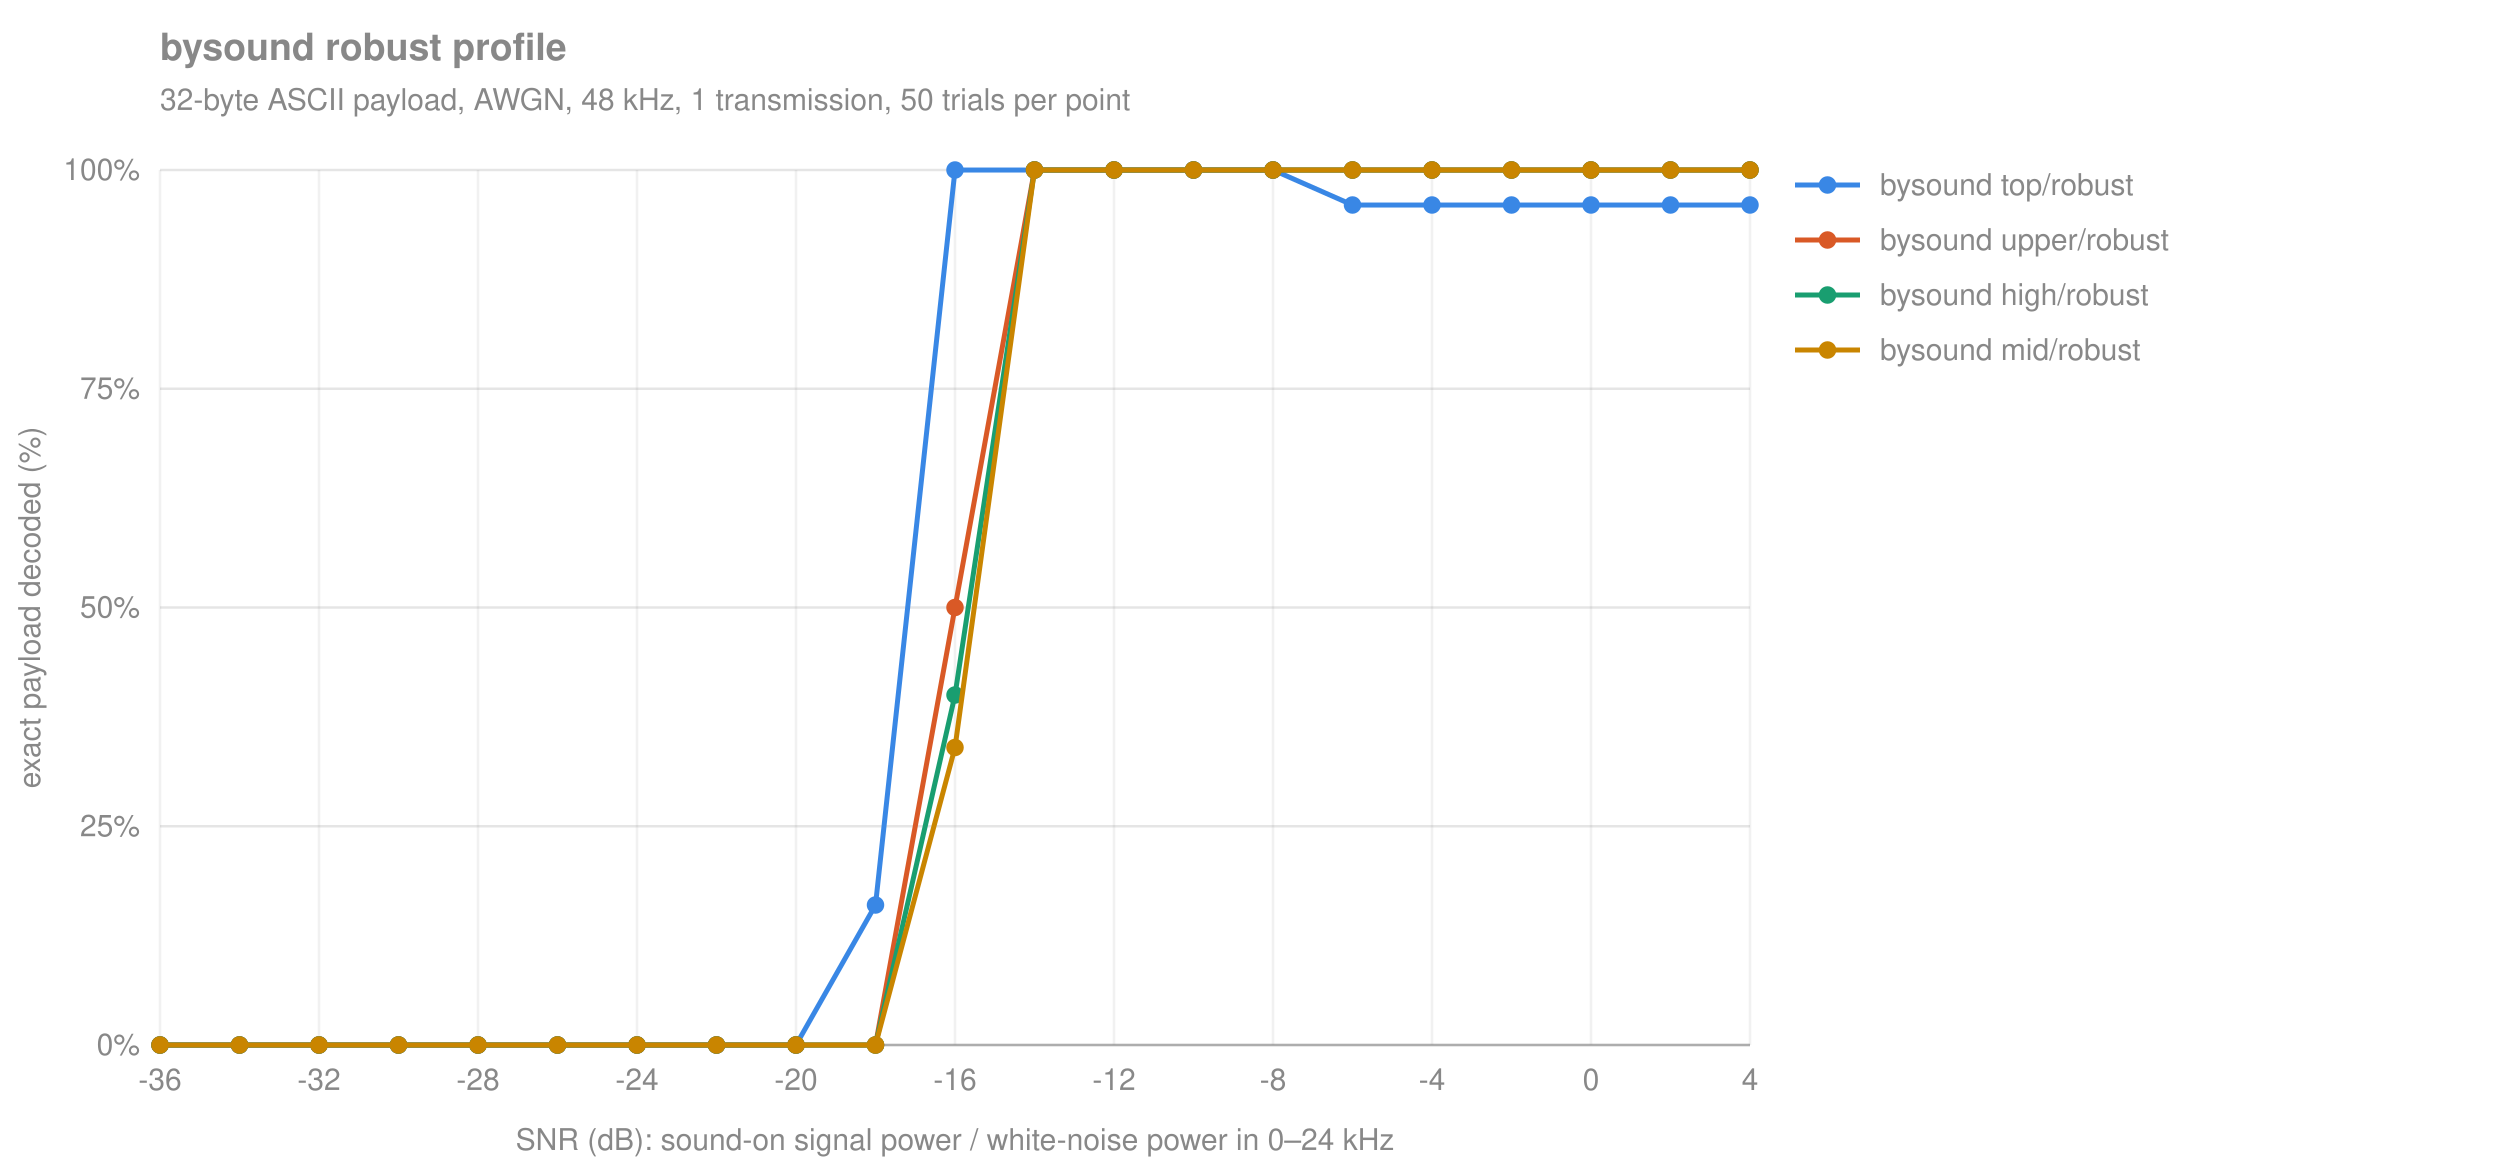
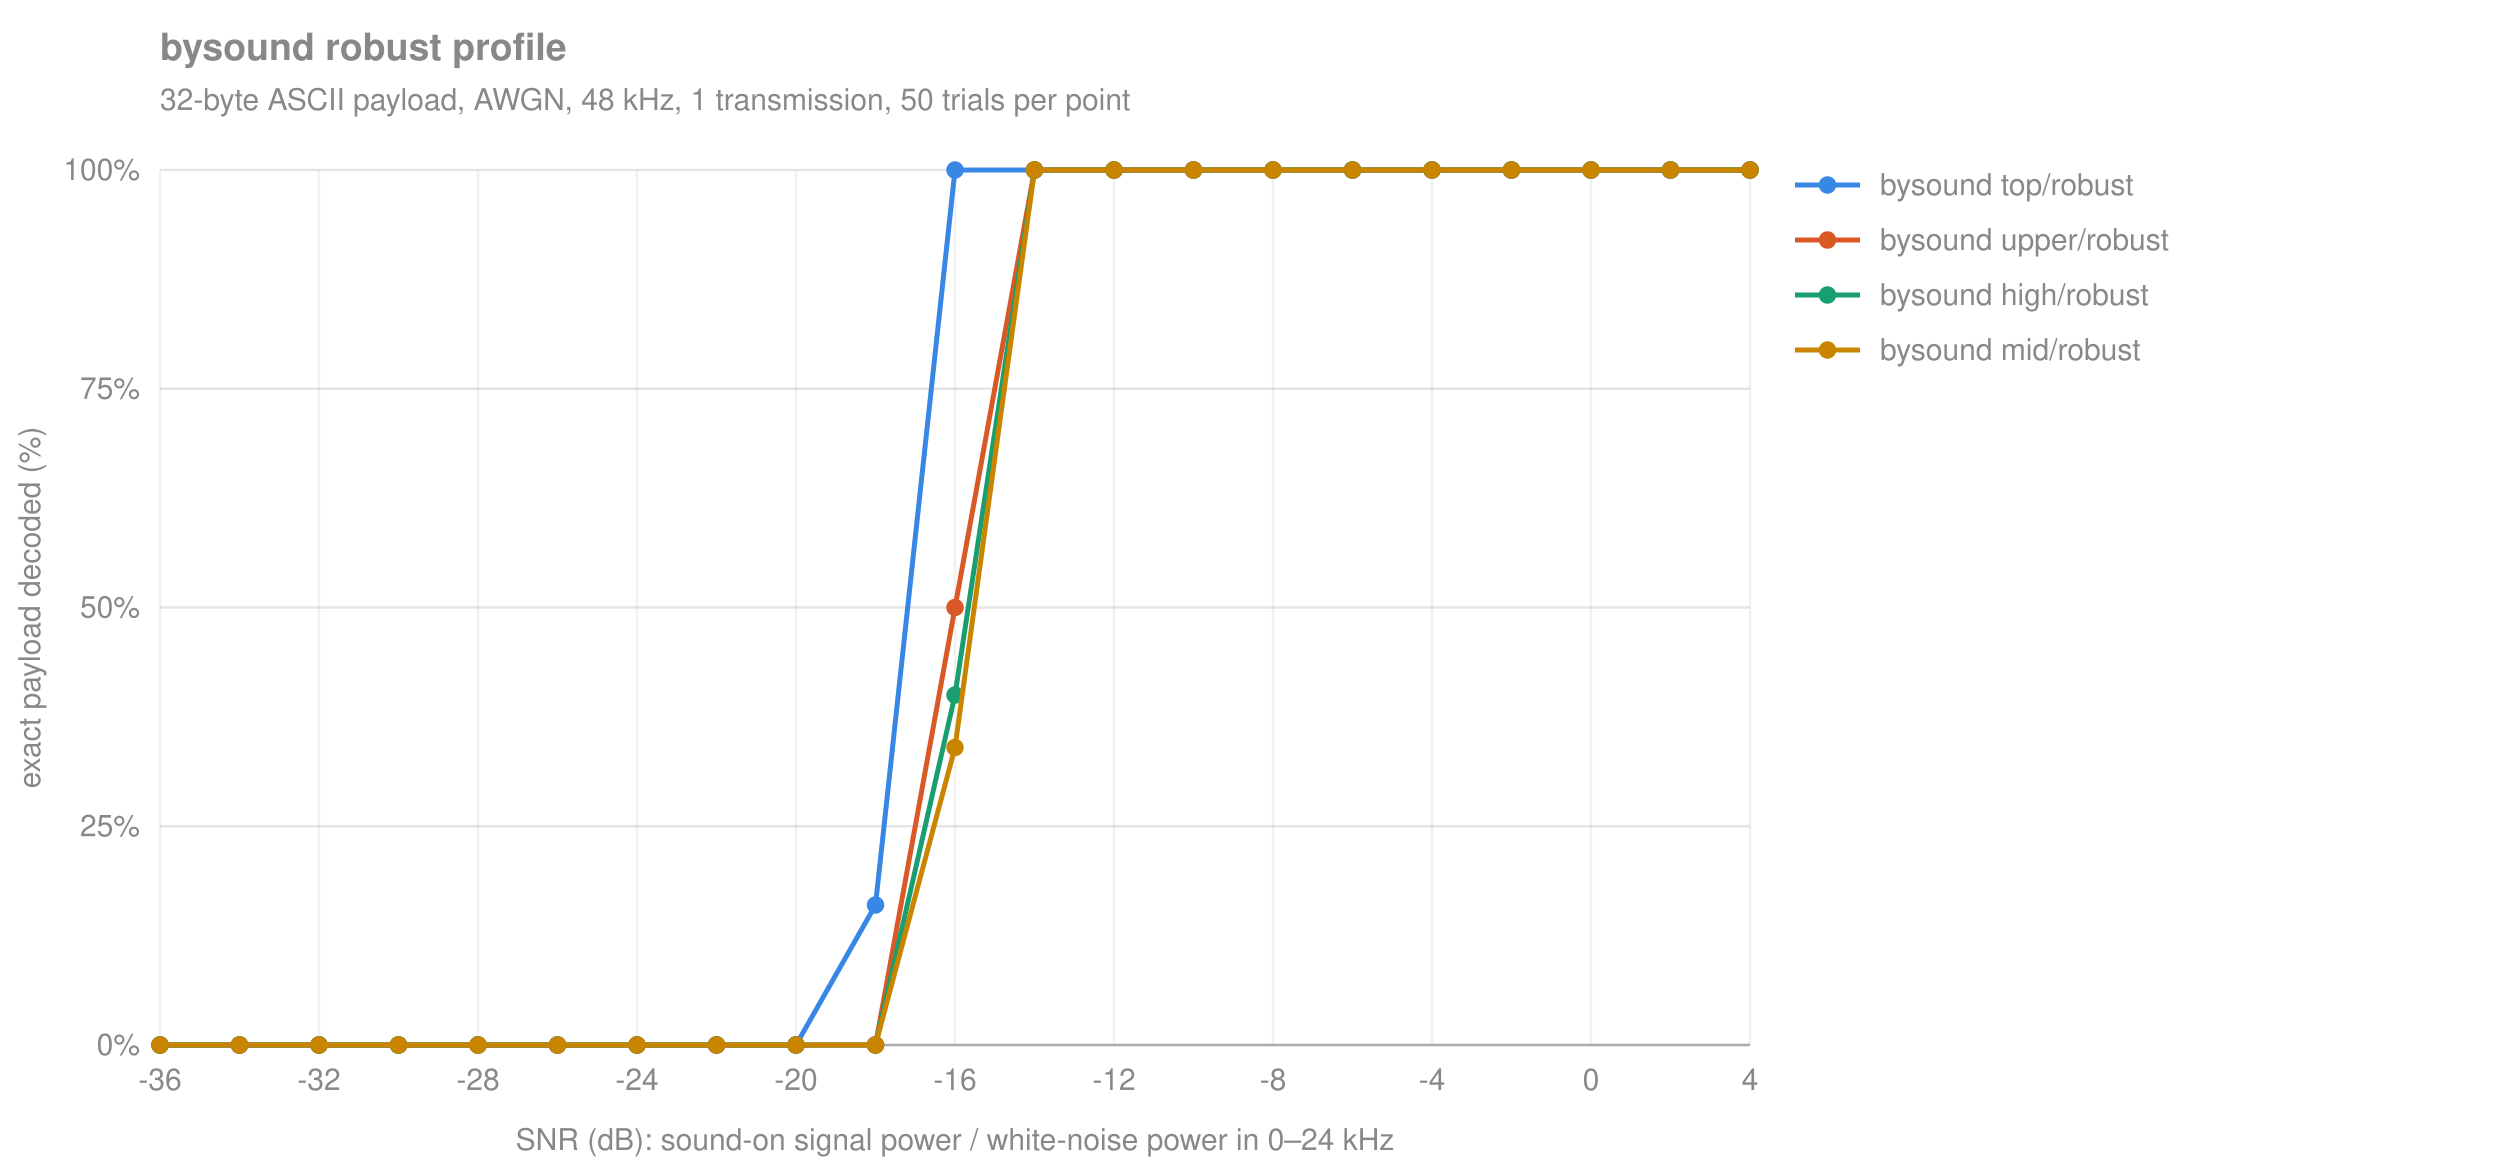
<svg xmlns="http://www.w3.org/2000/svg" width="1000" height="470" viewBox="0 0 1000 470" font-family="-apple-system,BlinkMacSystemFont,'Segoe UI',Helvetica,Arial,sans-serif" font-size="12">
  <text x="64" y="24" fill="#888888" font-size="15" font-weight="600">bysound robust profile</text>
  <text x="64" y="44" fill="#888888" font-size="12">32-byte ASCII payload, AWGN, 48 kHz, 1 transmission, 50 trials per point</text>
  <line x1="64" x2="700" y1="418.0" y2="418.0" stroke="#888888" stroke-opacity="0.22" stroke-width="1" />
  <text x="56" y="418.0" fill="#888888" text-anchor="end" dominant-baseline="middle">0%</text>
  <line x1="64" x2="700" y1="330.5" y2="330.5" stroke="#888888" stroke-opacity="0.22" stroke-width="1" />
  <text x="56" y="330.5" fill="#888888" text-anchor="end" dominant-baseline="middle">25%</text>
  <line x1="64" x2="700" y1="243.0" y2="243.0" stroke="#888888" stroke-opacity="0.22" stroke-width="1" />
  <text x="56" y="243.0" fill="#888888" text-anchor="end" dominant-baseline="middle">50%</text>
  <line x1="64" x2="700" y1="155.5" y2="155.5" stroke="#888888" stroke-opacity="0.22" stroke-width="1" />
  <text x="56" y="155.5" fill="#888888" text-anchor="end" dominant-baseline="middle">75%</text>
  <line x1="64" x2="700" y1="68.0" y2="68.0" stroke="#888888" stroke-opacity="0.22" stroke-width="1" />
  <text x="56" y="68.0" fill="#888888" text-anchor="end" dominant-baseline="middle">100%</text>
  <line x1="64.0" x2="64.0" y1="68" y2="418" stroke="#888888" stroke-opacity="0.12" stroke-width="1" />
  <text x="64.0" y="436" fill="#888888" text-anchor="middle">-36</text>
  <line x1="127.6" x2="127.6" y1="68" y2="418" stroke="#888888" stroke-opacity="0.12" stroke-width="1" />
  <text x="127.6" y="436" fill="#888888" text-anchor="middle">-32</text>
  <line x1="191.2" x2="191.2" y1="68" y2="418" stroke="#888888" stroke-opacity="0.12" stroke-width="1" />
  <text x="191.2" y="436" fill="#888888" text-anchor="middle">-28</text>
  <line x1="254.8" x2="254.8" y1="68" y2="418" stroke="#888888" stroke-opacity="0.12" stroke-width="1" />
  <text x="254.8" y="436" fill="#888888" text-anchor="middle">-24</text>
  <line x1="318.4" x2="318.4" y1="68" y2="418" stroke="#888888" stroke-opacity="0.12" stroke-width="1" />
  <text x="318.4" y="436" fill="#888888" text-anchor="middle">-20</text>
  <line x1="382.0" x2="382.0" y1="68" y2="418" stroke="#888888" stroke-opacity="0.12" stroke-width="1" />
  <text x="382.0" y="436" fill="#888888" text-anchor="middle">-16</text>
  <line x1="445.6" x2="445.6" y1="68" y2="418" stroke="#888888" stroke-opacity="0.12" stroke-width="1" />
  <text x="445.6" y="436" fill="#888888" text-anchor="middle">-12</text>
  <line x1="509.2" x2="509.2" y1="68" y2="418" stroke="#888888" stroke-opacity="0.12" stroke-width="1" />
  <text x="509.2" y="436" fill="#888888" text-anchor="middle">-8</text>
  <line x1="572.8" x2="572.8" y1="68" y2="418" stroke="#888888" stroke-opacity="0.12" stroke-width="1" />
  <text x="572.8" y="436" fill="#888888" text-anchor="middle">-4</text>
  <line x1="636.4" x2="636.4" y1="68" y2="418" stroke="#888888" stroke-opacity="0.12" stroke-width="1" />
  <text x="636.4" y="436" fill="#888888" text-anchor="middle">0</text>
  <line x1="700.0" x2="700.0" y1="68" y2="418" stroke="#888888" stroke-opacity="0.12" stroke-width="1" />
  <text x="700.0" y="436" fill="#888888" text-anchor="middle">4</text>
  <line x1="64" x2="700" y1="418" y2="418" stroke="#888888" stroke-opacity="0.6" stroke-width="1" />
  <text x="382.0" y="460" fill="#888888" text-anchor="middle">SNR (dB): sound-on signal power / white-noise power in 0–24 kHz</text>
  <text transform="translate(16 243.0) rotate(-90)" fill="#888888" text-anchor="middle">exact payload decoded (%)</text>
-   <path d="M64.0 418.0 L95.8 418.0 L127.6 418.0 L159.4 418.0 L191.2 418.0 L223.0 418.0 L254.8 418.0 L286.6 418.0 L318.4 418.0 L350.2 362.0 L382.0 68.0 L413.8 68.0 L445.6 68.0 L477.4 68.0 L509.2 68.0 L541.0 82.0 L572.8 82.0 L604.6 82.0 L636.4 82.0 L668.2 82.0 L700.0 82.0" fill="none" stroke="#3987e5" stroke-width="2" stroke-linejoin="round" stroke-linecap="round" />
+   <path d="M64.0 418.0 L95.8 418.0 L127.6 418.0 L159.4 418.0 L191.2 418.0 L223.0 418.0 L254.8 418.0 L286.6 418.0 L318.4 418.0 L350.2 362.0 L382.0 68.0 L413.8 68.0 L445.6 68.0 L477.4 68.0 L509.2 68.0 L541.0 68.0 L572.8 68.0 L604.6 68.0 L636.4 68.0 L668.2 68.0 L700.0 68.0" fill="none" stroke="#3987e5" stroke-width="2" stroke-linejoin="round" stroke-linecap="round" />
  <circle cx="64.0" cy="418.0" r="3.5" fill="#3987e5" />
  <circle cx="95.8" cy="418.0" r="3.5" fill="#3987e5" />
  <circle cx="127.6" cy="418.0" r="3.5" fill="#3987e5" />
  <circle cx="159.4" cy="418.0" r="3.5" fill="#3987e5" />
  <circle cx="191.2" cy="418.0" r="3.5" fill="#3987e5" />
  <circle cx="223.0" cy="418.0" r="3.5" fill="#3987e5" />
  <circle cx="254.8" cy="418.0" r="3.5" fill="#3987e5" />
  <circle cx="286.6" cy="418.0" r="3.5" fill="#3987e5" />
  <circle cx="318.4" cy="418.0" r="3.5" fill="#3987e5" />
  <circle cx="350.2" cy="362.0" r="3.5" fill="#3987e5" />
  <circle cx="382.0" cy="68.0" r="3.5" fill="#3987e5" />
  <circle cx="413.8" cy="68.0" r="3.5" fill="#3987e5" />
  <circle cx="445.6" cy="68.0" r="3.5" fill="#3987e5" />
  <circle cx="477.4" cy="68.0" r="3.5" fill="#3987e5" />
  <circle cx="509.2" cy="68.0" r="3.5" fill="#3987e5" />
-   <circle cx="541.0" cy="82.0" r="3.5" fill="#3987e5" />
-   <circle cx="572.8" cy="82.0" r="3.5" fill="#3987e5" />
-   <circle cx="604.6" cy="82.0" r="3.5" fill="#3987e5" />
-   <circle cx="636.4" cy="82.0" r="3.5" fill="#3987e5" />
-   <circle cx="668.2" cy="82.0" r="3.5" fill="#3987e5" />
-   <circle cx="700.0" cy="82.0" r="3.5" fill="#3987e5" />
+   <circle cx="541.0" cy="68.0" r="3.5" fill="#3987e5" />
+   <circle cx="572.8" cy="68.0" r="3.5" fill="#3987e5" />
+   <circle cx="604.6" cy="68.0" r="3.5" fill="#3987e5" />
+   <circle cx="636.4" cy="68.0" r="3.5" fill="#3987e5" />
+   <circle cx="668.2" cy="68.0" r="3.5" fill="#3987e5" />
+   <circle cx="700.0" cy="68.0" r="3.5" fill="#3987e5" />
  <path d="M64.0 418.0 L95.8 418.0 L127.6 418.0 L159.4 418.0 L191.2 418.0 L223.0 418.0 L254.8 418.0 L286.6 418.0 L318.4 418.0 L350.2 418.0 L382.0 243.0 L413.8 68.0 L445.6 68.0 L477.4 68.0 L509.2 68.0 L541.0 68.0 L572.8 68.0 L604.6 68.0 L636.4 68.0 L668.2 68.0 L700.0 68.0" fill="none" stroke="#d95926" stroke-width="2" stroke-linejoin="round" stroke-linecap="round" />
  <circle cx="64.0" cy="418.0" r="3.5" fill="#d95926" />
  <circle cx="95.8" cy="418.0" r="3.5" fill="#d95926" />
  <circle cx="127.6" cy="418.0" r="3.5" fill="#d95926" />
  <circle cx="159.4" cy="418.0" r="3.5" fill="#d95926" />
  <circle cx="191.2" cy="418.0" r="3.5" fill="#d95926" />
  <circle cx="223.0" cy="418.0" r="3.5" fill="#d95926" />
  <circle cx="254.8" cy="418.0" r="3.5" fill="#d95926" />
  <circle cx="286.6" cy="418.0" r="3.5" fill="#d95926" />
  <circle cx="318.4" cy="418.0" r="3.5" fill="#d95926" />
  <circle cx="350.2" cy="418.0" r="3.5" fill="#d95926" />
  <circle cx="382.0" cy="243.0" r="3.5" fill="#d95926" />
  <circle cx="413.8" cy="68.0" r="3.5" fill="#d95926" />
  <circle cx="445.6" cy="68.0" r="3.5" fill="#d95926" />
  <circle cx="477.4" cy="68.0" r="3.5" fill="#d95926" />
  <circle cx="509.2" cy="68.0" r="3.5" fill="#d95926" />
  <circle cx="541.0" cy="68.0" r="3.5" fill="#d95926" />
  <circle cx="572.8" cy="68.0" r="3.5" fill="#d95926" />
  <circle cx="604.6" cy="68.0" r="3.5" fill="#d95926" />
  <circle cx="636.4" cy="68.0" r="3.5" fill="#d95926" />
  <circle cx="668.2" cy="68.0" r="3.5" fill="#d95926" />
  <circle cx="700.0" cy="68.0" r="3.5" fill="#d95926" />
  <path d="M64.0 418.0 L95.8 418.0 L127.6 418.0 L159.4 418.0 L191.2 418.0 L223.0 418.0 L254.8 418.0 L286.6 418.0 L318.4 418.0 L350.2 418.0 L382.0 278.0 L413.8 68.0 L445.6 68.0 L477.4 68.0 L509.2 68.0 L541.0 68.0 L572.8 68.0 L604.6 68.0 L636.4 68.0 L668.2 68.0 L700.0 68.0" fill="none" stroke="#199e70" stroke-width="2" stroke-linejoin="round" stroke-linecap="round" />
  <circle cx="64.0" cy="418.0" r="3.5" fill="#199e70" />
  <circle cx="95.8" cy="418.0" r="3.5" fill="#199e70" />
  <circle cx="127.6" cy="418.0" r="3.5" fill="#199e70" />
  <circle cx="159.4" cy="418.0" r="3.5" fill="#199e70" />
  <circle cx="191.2" cy="418.0" r="3.5" fill="#199e70" />
  <circle cx="223.0" cy="418.0" r="3.5" fill="#199e70" />
  <circle cx="254.8" cy="418.0" r="3.5" fill="#199e70" />
  <circle cx="286.6" cy="418.0" r="3.5" fill="#199e70" />
  <circle cx="318.4" cy="418.0" r="3.5" fill="#199e70" />
  <circle cx="350.2" cy="418.0" r="3.5" fill="#199e70" />
  <circle cx="382.0" cy="278.0" r="3.5" fill="#199e70" />
  <circle cx="413.8" cy="68.0" r="3.5" fill="#199e70" />
  <circle cx="445.6" cy="68.0" r="3.5" fill="#199e70" />
  <circle cx="477.4" cy="68.0" r="3.5" fill="#199e70" />
  <circle cx="509.2" cy="68.0" r="3.5" fill="#199e70" />
  <circle cx="541.0" cy="68.0" r="3.5" fill="#199e70" />
  <circle cx="572.8" cy="68.0" r="3.5" fill="#199e70" />
  <circle cx="604.6" cy="68.0" r="3.5" fill="#199e70" />
  <circle cx="636.4" cy="68.0" r="3.5" fill="#199e70" />
  <circle cx="668.2" cy="68.0" r="3.5" fill="#199e70" />
  <circle cx="700.0" cy="68.0" r="3.5" fill="#199e70" />
  <path d="M64.0 418.0 L95.8 418.0 L127.6 418.0 L159.4 418.0 L191.2 418.0 L223.0 418.0 L254.8 418.0 L286.6 418.0 L318.4 418.0 L350.2 418.0 L382.0 299.0 L413.8 68.0 L445.6 68.0 L477.4 68.0 L509.2 68.0 L541.0 68.0 L572.8 68.0 L604.6 68.0 L636.4 68.0 L668.2 68.0 L700.0 68.0" fill="none" stroke="#c98500" stroke-width="2" stroke-linejoin="round" stroke-linecap="round" />
  <circle cx="64.0" cy="418.0" r="3.5" fill="#c98500" />
  <circle cx="95.8" cy="418.0" r="3.5" fill="#c98500" />
  <circle cx="127.6" cy="418.0" r="3.5" fill="#c98500" />
  <circle cx="159.4" cy="418.0" r="3.5" fill="#c98500" />
  <circle cx="191.2" cy="418.0" r="3.5" fill="#c98500" />
  <circle cx="223.0" cy="418.0" r="3.5" fill="#c98500" />
  <circle cx="254.8" cy="418.0" r="3.5" fill="#c98500" />
  <circle cx="286.6" cy="418.0" r="3.5" fill="#c98500" />
  <circle cx="318.4" cy="418.0" r="3.5" fill="#c98500" />
  <circle cx="350.2" cy="418.0" r="3.5" fill="#c98500" />
  <circle cx="382.0" cy="299.0" r="3.5" fill="#c98500" />
  <circle cx="413.8" cy="68.0" r="3.5" fill="#c98500" />
  <circle cx="445.6" cy="68.0" r="3.5" fill="#c98500" />
  <circle cx="477.4" cy="68.0" r="3.5" fill="#c98500" />
  <circle cx="509.2" cy="68.0" r="3.5" fill="#c98500" />
  <circle cx="541.0" cy="68.0" r="3.5" fill="#c98500" />
  <circle cx="572.8" cy="68.0" r="3.5" fill="#c98500" />
  <circle cx="604.6" cy="68.0" r="3.5" fill="#c98500" />
  <circle cx="636.4" cy="68.0" r="3.5" fill="#c98500" />
  <circle cx="668.2" cy="68.0" r="3.5" fill="#c98500" />
  <circle cx="700.0" cy="68.0" r="3.5" fill="#c98500" />
  <line x1="718" x2="744" y1="74" y2="74" stroke="#3987e5" stroke-width="2" />
  <circle cx="731" cy="74" r="3.5" fill="#3987e5" />
  <text x="752" y="74" fill="#888888" dominant-baseline="middle">bysound top/robust</text>
  <line x1="718" x2="744" y1="96" y2="96" stroke="#d95926" stroke-width="2" />
  <circle cx="731" cy="96" r="3.5" fill="#d95926" />
  <text x="752" y="96" fill="#888888" dominant-baseline="middle">bysound upper/robust</text>
  <line x1="718" x2="744" y1="118" y2="118" stroke="#199e70" stroke-width="2" />
  <circle cx="731" cy="118" r="3.5" fill="#199e70" />
  <text x="752" y="118" fill="#888888" dominant-baseline="middle">bysound high/robust</text>
  <line x1="718" x2="744" y1="140" y2="140" stroke="#c98500" stroke-width="2" />
  <circle cx="731" cy="140" r="3.5" fill="#c98500" />
  <text x="752" y="140" fill="#888888" dominant-baseline="middle">bysound mid/robust</text>
</svg>
